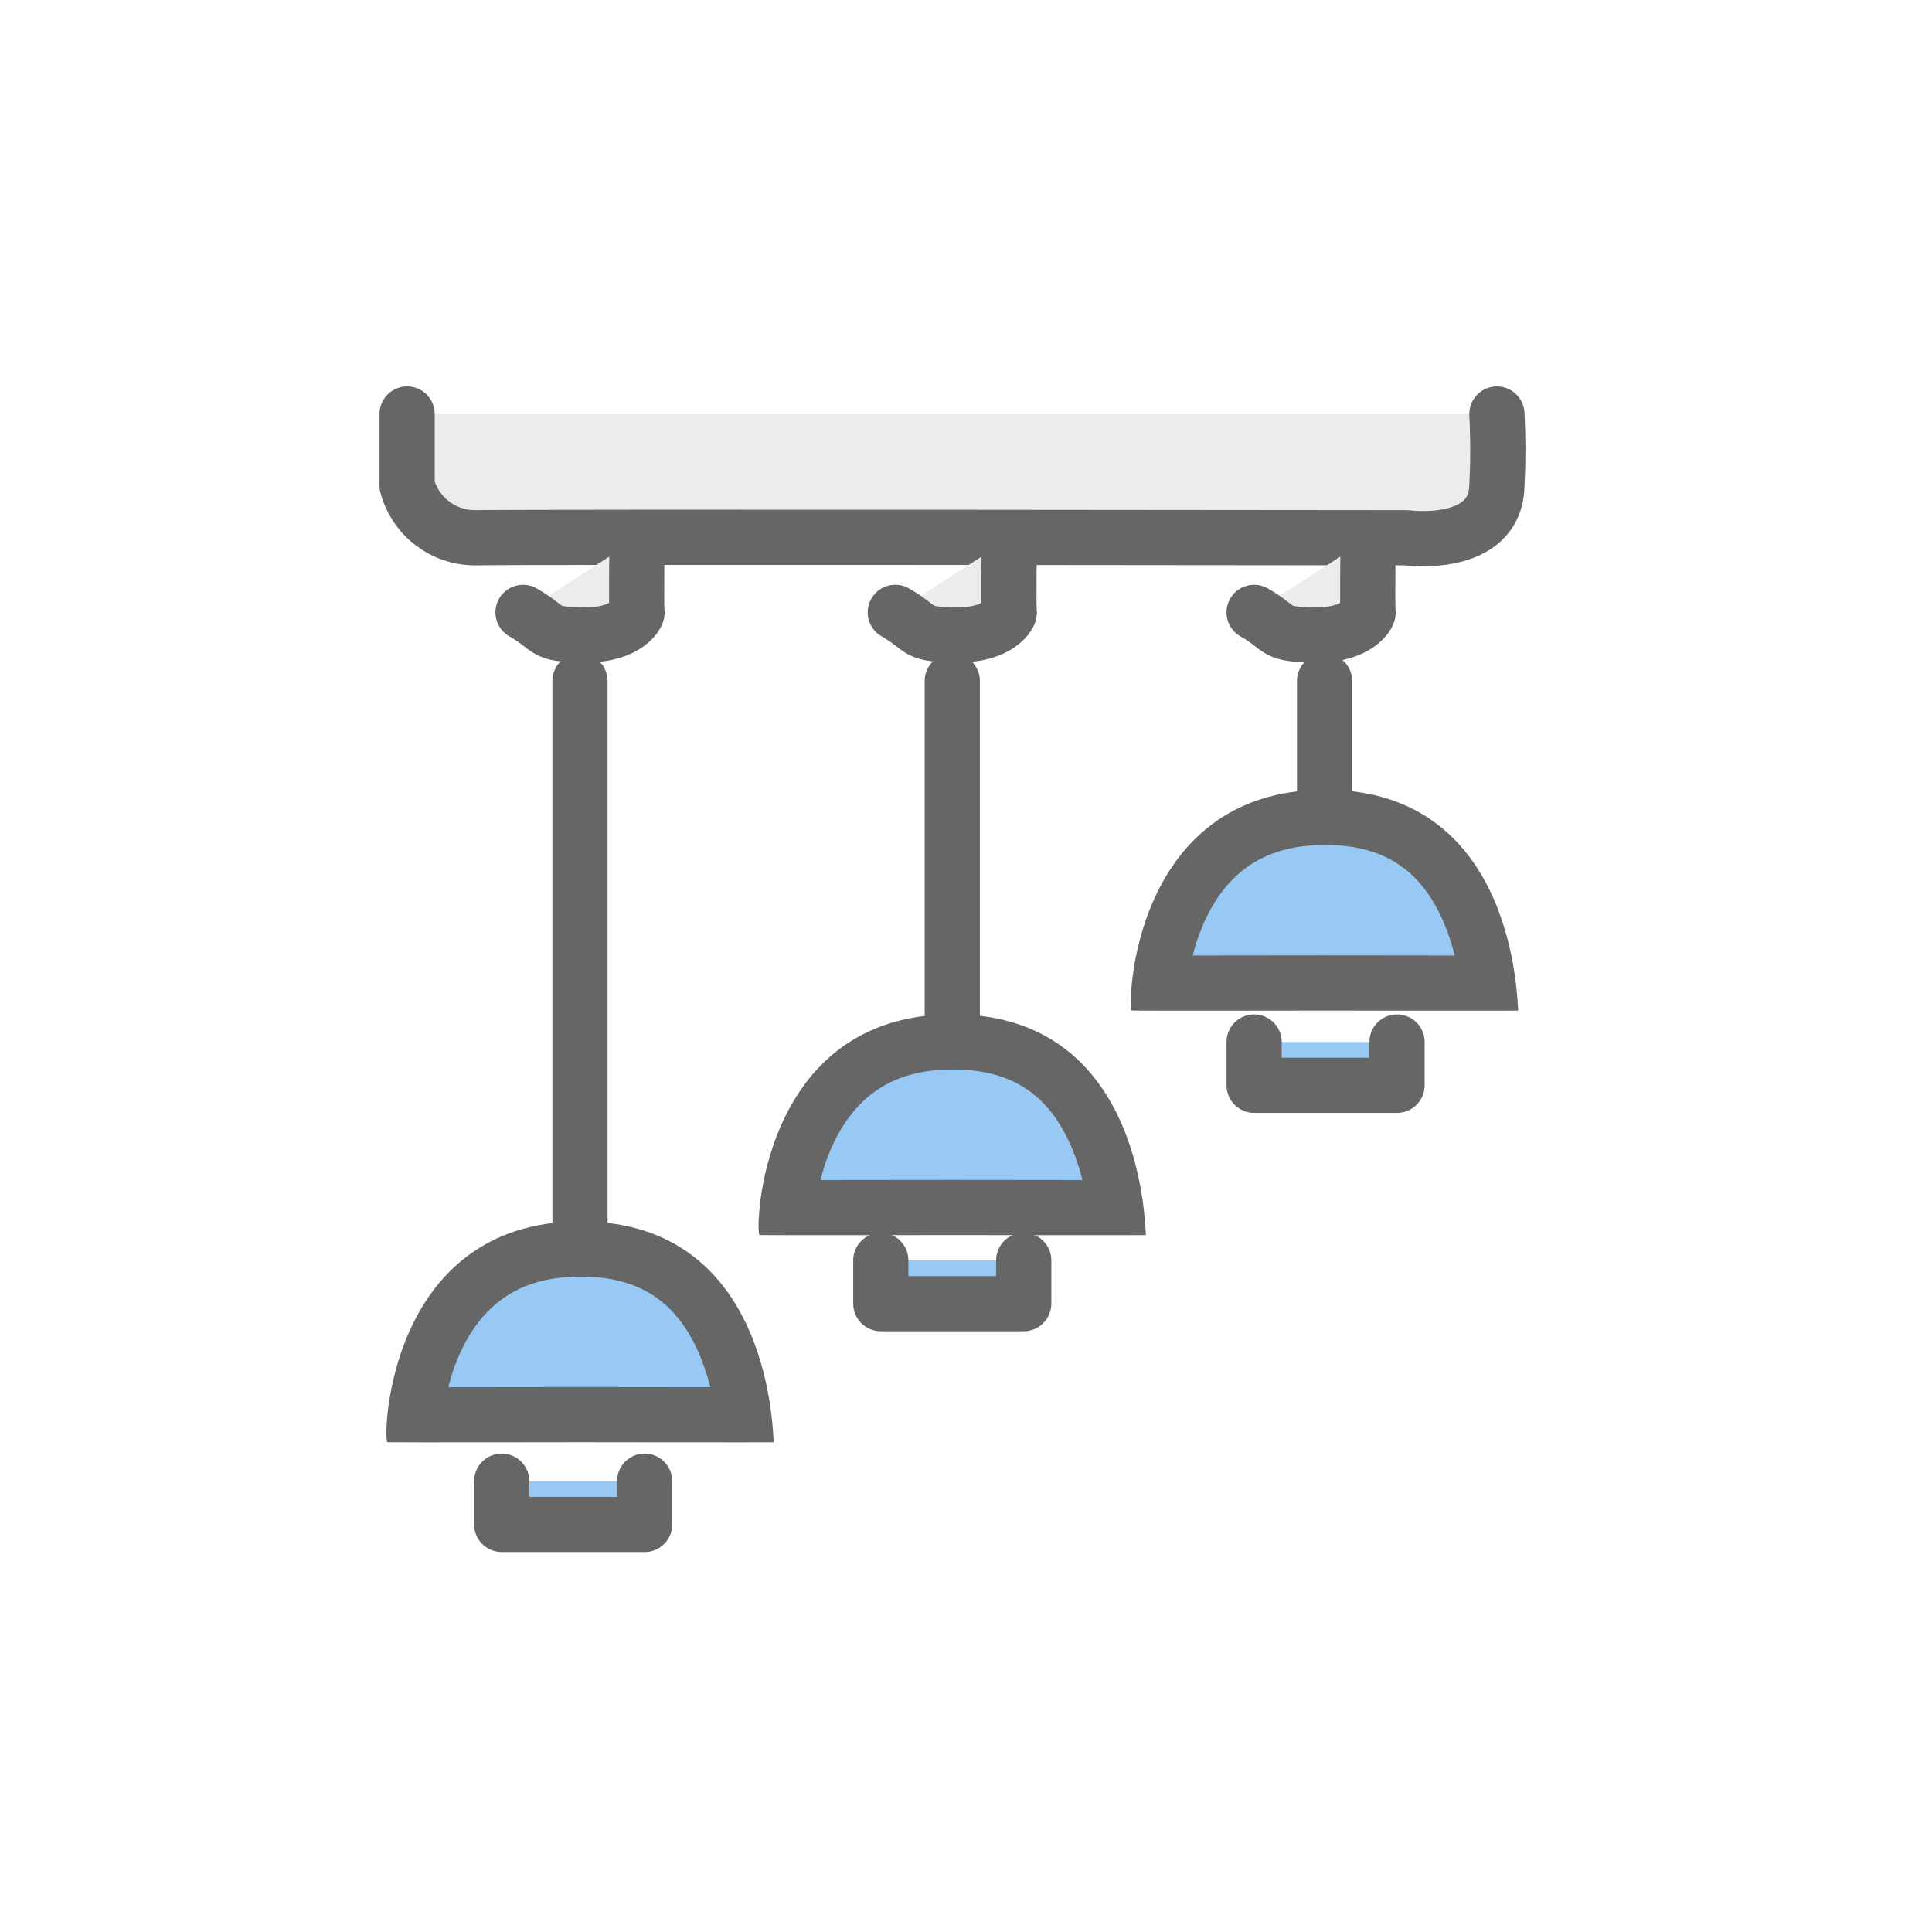
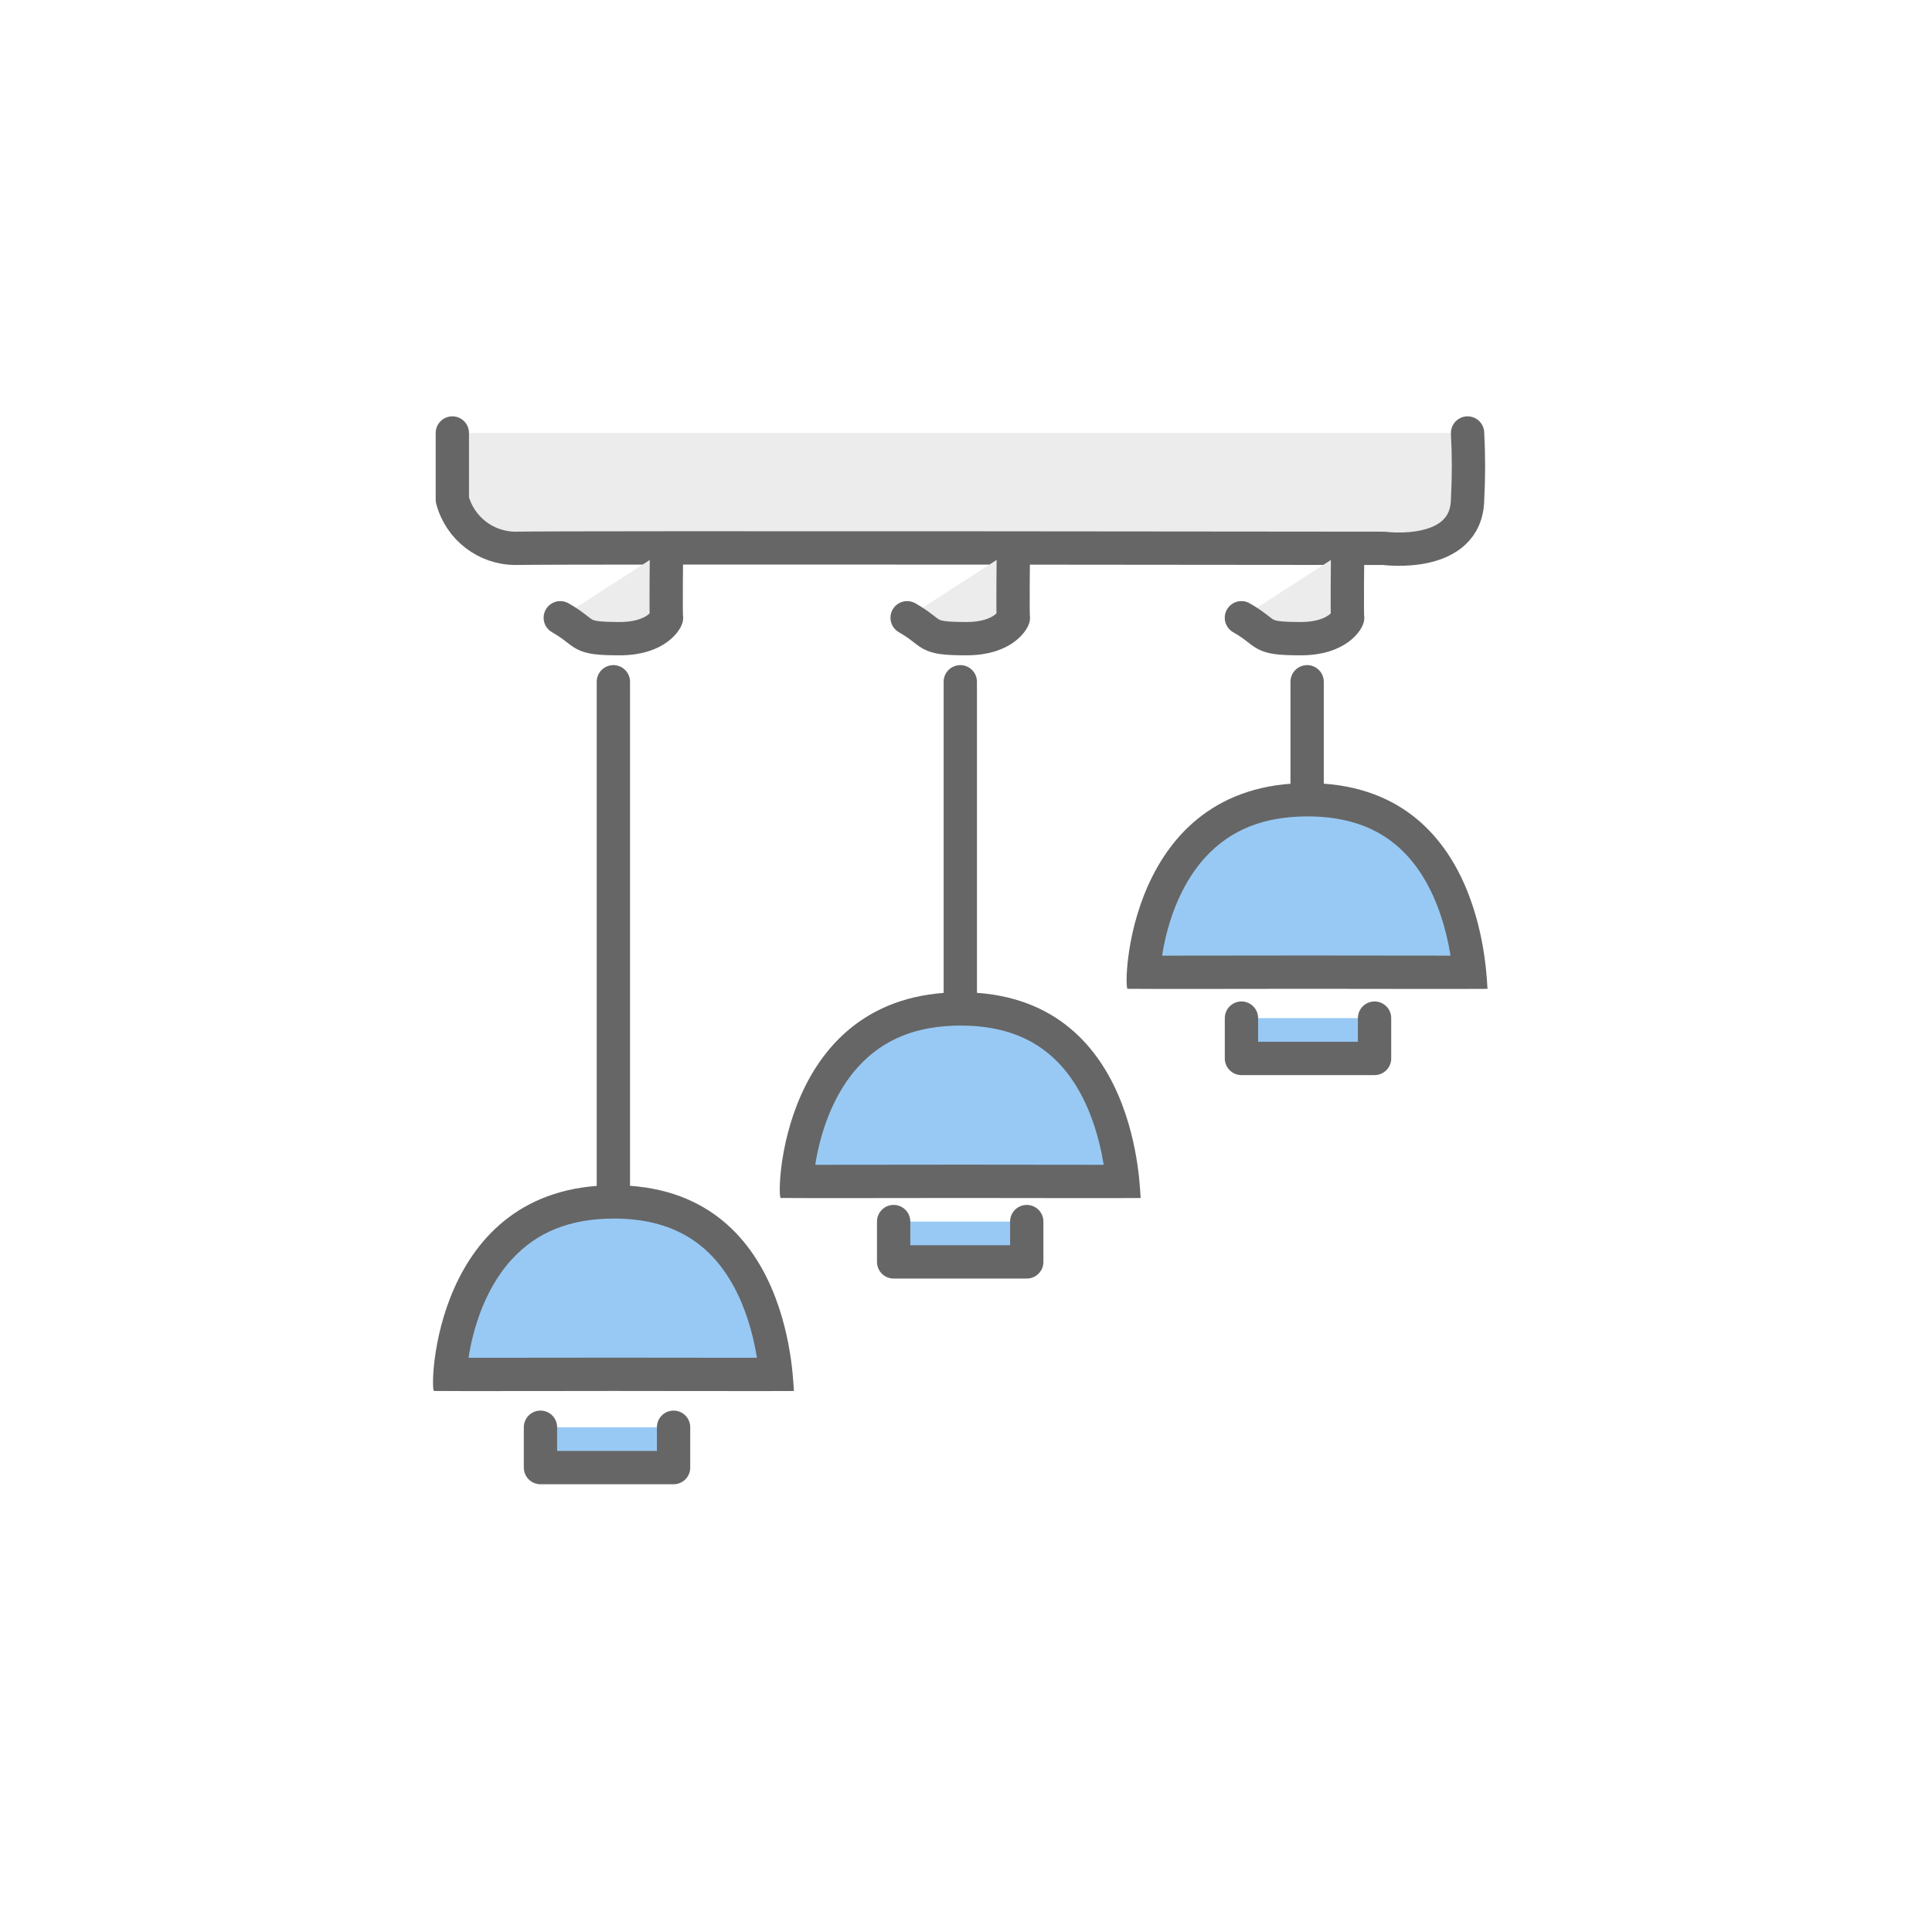
- <svg xmlns="http://www.w3.org/2000/svg" width="70" height="70" viewBox="0 0 70 70">
-   <g id="그룹_5504" data-name="그룹 5504" transform="translate(5375 11604)">
-     <rect id="사각형_2206" data-name="사각형 2206" width="70" height="70" transform="translate(-5375 -11604)" fill="none" />
-     <g id="그룹_5359" data-name="그룹 5359" transform="translate(17861.037 -21434.746)">
-       <path id="패스_3113" data-name="패스 3113" d="M-23221.287,9845.746v2.592a2.545,2.545,0,0,0,2.475,1.892c1.988-.039,33.744,0,33.744,0s3.217.438,3.266-1.892a25.034,25.034,0,0,0,0-2.592" fill="#ececec" stroke="#666" stroke-linecap="round" stroke-linejoin="round" stroke-width="2" />
-       <path id="패스_3114" data-name="패스 3114" d="M-23212.957,9850.263s-.031,2.637,0,2.669-.338.813-1.818.813c-1.672,0-1.221-.186-2.312-.812" fill="#ececec" stroke="#666" stroke-linecap="round" stroke-linejoin="round" stroke-width="2" />
-       <path id="패스_3115" data-name="패스 3115" d="M-23212.957,9850.263s-.031,2.637,0,2.669-.338.813-1.818.813c-1.672,0-1.221-.186-2.312-.812" transform="translate(13.488)" fill="#ececec" stroke="#666" stroke-linecap="round" stroke-linejoin="round" stroke-width="2" />
-       <path id="패스_3116" data-name="패스 3116" d="M-23212.957,9850.263s-.031,2.637,0,2.669-.338.813-1.818.813c-1.672,0-1.221-.186-2.312-.812" transform="translate(26.488)" fill="#ececec" stroke="#666" stroke-linecap="round" stroke-linejoin="round" stroke-width="2" />
-       <path id="패스_3117" data-name="패스 3117" d="M-23215.023,9855.42v20.08" fill="none" stroke="#666" stroke-linecap="round" stroke-width="2" />
-       <path id="패스_3118" data-name="패스 3118" d="M-23215.023,9855.42v12.08" transform="translate(13.489)" fill="none" stroke="#666" stroke-linecap="round" stroke-width="2" />
-       <path id="패스_3119" data-name="패스 3119" d="M-23215.023,9855.42v3.94" transform="translate(26.978)" fill="none" stroke="#666" stroke-linecap="round" stroke-width="2" />
-       <g id="패스_3120" data-name="패스 3120" transform="translate(-23222 9875)" fill="#98c9f4" stroke-linecap="round" stroke-linejoin="round">
-         <path d="M 12.206 7.005 C 10.156 7.005 7.033 7 7.002 7 C 6.968 7 3.94 7.005 1.89 7.005 C 1.53 7.005 1.239 7.005 1.005 7.004 C 1.124 5.949 1.538 4.096 2.773 2.722 C 3.8 1.579 5.222 1 7 1 C 8.292 1 9.392 1.306 10.27 1.909 C 10.985 2.4 11.575 3.103 12.025 3.997 C 12.338 4.621 12.718 5.614 12.903 7.005 C 12.708 7.005 12.478 7.005 12.206 7.005 Z" stroke="none" />
-         <path d="M 7 2 C 5.54 2 4.426 2.428 3.593 3.308 C 2.842 4.101 2.427 5.132 2.203 6.005 C 4.233 6.004 6.968 6 6.997 6 C 6.999 6 7.001 6 7.003 6 C 7.032 6 9.678 6.004 11.697 6.005 C 11.528 5.33 11.317 4.814 11.131 4.446 C 10.293 2.777 8.98 2 7 2 M 7 9.5367431640625e-07 C 14.053 9.5367431640625e-07 13.953 7.989 14 8 C 14.047 8.011 7 8 7 8 C 7 8 0.17 8.011 0 8 C -0.17 7.989 -0.053 9.5367431640625e-07 7 9.5367431640625e-07 Z" stroke="none" fill="#666" />
+ <svg xmlns="http://www.w3.org/2000/svg" width="116" height="116" viewBox="0 0 116 116">
+   <g id="그룹_5504" data-name="그룹 5504" transform="translate(0.473)">
+     <rect id="사각형_2206" data-name="사각형 2206" width="116" height="116" transform="translate(-0.473)" fill="none" />
+     <g id="그룹_5359" data-name="그룹 5359" transform="translate(25.526 25.998)">
+       <path id="패스_3113" data-name="패스 3113" d="M-23221.287,9845.746v4a3.928,3.928,0,0,0,3.814,2.924c3.074-.061,52.105,0,52.105,0s4.963.678,5.037-2.924a37.243,37.243,0,0,0,0-4" transform="translate(23222.447 -9845.746)" fill="#ececec" stroke="#666" stroke-linecap="round" stroke-linejoin="round" stroke-width="2" />
+       <path id="패스_3114" data-name="패스 3114" d="M-23210.713,9850.265s-.047,4.068,0,4.119c.029.03-.521,1.255-2.807,1.255-2.584,0-1.887-.288-3.572-1.255" transform="translate(23224.732 -9843.291)" fill="#ececec" stroke="#666" stroke-linecap="round" stroke-linejoin="round" stroke-width="2" />
+       <path id="패스_3115" data-name="패스 3115" d="M-23210.713,9850.265s-.047,4.068,0,4.119c.029.03-.521,1.255-2.807,1.255-2.584,0-1.887-.288-3.572-1.255" transform="translate(23245.559 -9843.291)" fill="#ececec" stroke="#666" stroke-linecap="round" stroke-linejoin="round" stroke-width="2" />
+       <path id="패스_3116" data-name="패스 3116" d="M-23210.713,9850.265s-.047,4.068,0,4.119c.029.03-.521,1.255-2.807,1.255-2.584,0-1.887-.288-3.572-1.255" transform="translate(23265.629 -9843.291)" fill="#ececec" stroke="#666" stroke-linecap="round" stroke-linejoin="round" stroke-width="2" />
+       <path id="패스_3117" data-name="패스 3117" d="M-23215.023,9855.42v31" transform="translate(23225.852 -9840.483)" fill="none" stroke="#666" stroke-linecap="round" stroke-width="2" />
+       <path id="패스_3118" data-name="패스 3118" d="M-23215.023,9855.42v18.65" transform="translate(23246.682 -9840.483)" fill="none" stroke="#666" stroke-linecap="round" stroke-width="2" />
+       <path id="패스_3119" data-name="패스 3119" d="M-23215.023,9855.42v6.084" transform="translate(23267.506 -9840.483)" fill="none" stroke="#666" stroke-linecap="round" stroke-width="2" />
+       <g id="패스_3120" data-name="패스 3120" transform="translate(0.037 45.166)" fill="#98c9f4" stroke-linecap="round" stroke-linejoin="round">
+         <path d="M 18.866 11.359 C 15.701 11.359 10.878 11.352 10.829 11.351 C 10.779 11.352 6.104 11.359 2.939 11.359 C 2.034 11.359 1.41 11.358 0.98 11.357 C 1.081 9.839 1.638 6.44 3.794 3.955 C 5.496 1.994 7.862 1 10.828 1 C 14.655 1 17.429 2.658 19.072 5.927 C 19.621 7.019 20.296 8.814 20.552 11.358 C 20.155 11.358 19.611 11.359 18.866 11.359 Z" stroke="none" />
+         <path d="M 10.828 2 C 8.211 2 6.204 2.801 4.693 4.45 C 3.376 5.886 2.708 7.707 2.378 8.981 C 2.25 9.477 2.159 9.944 2.095 10.359 C 2.345 10.359 2.624 10.359 2.939 10.359 C 6.103 10.359 10.778 10.352 10.825 10.351 C 10.827 10.351 10.829 10.351 10.831 10.351 C 10.879 10.352 15.702 10.359 18.866 10.359 C 19.062 10.359 19.244 10.359 19.413 10.359 C 19.117 8.544 18.607 7.228 18.178 6.376 C 16.698 3.431 14.294 2 10.828 2 M 10.828 1.9073486328125e-06 C 21.717 1.9073486328125e-06 21.563 12.335 21.635 12.351 C 21.708 12.368 10.828 12.351 10.828 12.351 C 10.828 12.351 0.283 12.368 0.02 12.351 C -0.242 12.335 -0.061 1.9073486328125e-06 10.828 1.9073486328125e-06 Z" stroke="none" fill="#666" />
      </g>
-       <g id="패스_3121" data-name="패스 3121" transform="translate(-23208.516 9867.495)" fill="#98c9f4" stroke-linecap="round" stroke-linejoin="round">
-         <path d="M 12.206 7.005 C 10.156 7.005 7.033 7 7.002 7 C 6.968 7 3.94 7.005 1.89 7.005 C 1.53 7.005 1.239 7.005 1.005 7.004 C 1.124 5.949 1.538 4.096 2.773 2.722 C 3.8 1.579 5.222 1 7 1 C 8.292 1 9.392 1.306 10.27 1.909 C 10.985 2.4 11.575 3.103 12.025 3.997 C 12.338 4.621 12.718 5.614 12.903 7.005 C 12.708 7.005 12.478 7.005 12.206 7.005 Z" stroke="none" />
-         <path d="M 7 2 C 5.54 2 4.426 2.428 3.593 3.308 C 2.842 4.101 2.427 5.132 2.203 6.005 C 4.233 6.004 6.968 6 6.997 6 C 6.999 6 7.001 6 7.003 6 C 7.032 6 9.678 6.004 11.697 6.005 C 11.528 5.33 11.317 4.814 11.131 4.446 C 10.293 2.777 8.98 2 7 2 M 7 9.5367431640625e-07 C 14.053 9.5367431640625e-07 13.953 7.989 14 8 C 14.047 8.011 7 8 7 8 C 7 8 0.17 8.011 0 8 C -0.17 7.989 -0.053 9.5367431640625e-07 7 9.5367431640625e-07 Z" stroke="none" fill="#666" />
+       <g id="패스_3121" data-name="패스 3121" transform="translate(20.856 33.579)" fill="#98c9f4" stroke-linecap="round" stroke-linejoin="round">
+         <path d="M 18.866 11.359 C 15.701 11.359 10.878 11.352 10.829 11.351 C 10.779 11.352 6.104 11.359 2.939 11.359 C 2.034 11.359 1.41 11.358 0.98 11.357 C 1.081 9.839 1.638 6.44 3.794 3.955 C 5.496 1.994 7.862 1 10.828 1 C 14.655 1 17.429 2.658 19.072 5.927 C 19.621 7.019 20.296 8.814 20.552 11.358 C 20.155 11.358 19.611 11.359 18.866 11.359 Z" stroke="none" />
+         <path d="M 10.828 2 C 8.211 2 6.204 2.801 4.693 4.45 C 3.376 5.886 2.708 7.707 2.378 8.981 C 2.25 9.477 2.159 9.944 2.095 10.359 C 2.345 10.359 2.624 10.359 2.939 10.359 C 6.103 10.359 10.778 10.352 10.825 10.351 C 10.827 10.351 10.829 10.351 10.831 10.351 C 10.879 10.352 15.702 10.359 18.866 10.359 C 19.062 10.359 19.244 10.359 19.413 10.359 C 19.117 8.544 18.607 7.228 18.178 6.376 C 16.698 3.431 14.294 2 10.828 2 M 10.828 1.9073486328125e-06 C 21.717 1.9073486328125e-06 21.563 12.335 21.635 12.351 C 21.708 12.368 10.828 12.351 10.828 12.351 C 10.828 12.351 0.283 12.368 0.02 12.351 C -0.242 12.335 -0.061 1.9073486328125e-06 10.828 1.9073486328125e-06 Z" stroke="none" fill="#666" />
      </g>
-       <g id="패스_3122" data-name="패스 3122" transform="translate(-23195.027 9859.36)" fill="#98c9f4" stroke-linecap="round" stroke-linejoin="round">
-         <path d="M 12.206 7.005 C 10.156 7.005 7.033 7 7.002 7 C 6.968 7 3.94 7.005 1.89 7.005 C 1.53 7.005 1.239 7.005 1.005 7.004 C 1.124 5.949 1.538 4.096 2.773 2.722 C 3.8 1.579 5.222 1 7 1 C 8.292 1 9.392 1.306 10.27 1.909 C 10.985 2.4 11.575 3.103 12.025 3.997 C 12.338 4.621 12.718 5.614 12.903 7.005 C 12.708 7.005 12.478 7.005 12.206 7.005 Z" stroke="none" />
-         <path d="M 7 2 C 5.54 2 4.426 2.428 3.593 3.308 C 2.842 4.101 2.427 5.132 2.203 6.005 C 4.233 6.004 6.968 6 6.997 6 C 6.999 6 7.001 6 7.003 6 C 7.032 6 9.678 6.004 11.697 6.005 C 11.528 5.33 11.317 4.814 11.131 4.446 C 10.293 2.777 8.98 2 7 2 M 7 9.5367431640625e-07 C 14.053 9.5367431640625e-07 13.953 7.989 14 8 C 14.047 8.011 7 8 7 8 C 7 8 0.17 8.011 0 8 C -0.17 7.989 -0.053 9.5367431640625e-07 7 9.5367431640625e-07 Z" stroke="none" fill="#666" />
+       <g id="패스_3122" data-name="패스 3122" transform="translate(41.681 21.02)" fill="#98c9f4" stroke-linecap="round" stroke-linejoin="round">
+         <path d="M 18.866 11.359 C 15.701 11.359 10.878 11.352 10.829 11.351 C 10.779 11.352 6.104 11.359 2.939 11.359 C 2.034 11.359 1.41 11.358 0.98 11.357 C 1.081 9.839 1.638 6.44 3.794 3.955 C 5.496 1.994 7.862 1 10.828 1 C 14.655 1 17.429 2.658 19.072 5.927 C 19.621 7.019 20.296 8.814 20.552 11.358 C 20.155 11.358 19.611 11.359 18.866 11.359 Z" stroke="none" />
+         <path d="M 10.828 2 C 8.211 2 6.204 2.801 4.693 4.45 C 3.376 5.886 2.708 7.707 2.378 8.981 C 2.25 9.477 2.159 9.944 2.095 10.359 C 2.345 10.359 2.624 10.359 2.939 10.359 C 6.103 10.359 10.778 10.352 10.825 10.351 C 10.827 10.351 10.829 10.351 10.831 10.351 C 10.879 10.352 15.702 10.359 18.866 10.359 C 19.062 10.359 19.244 10.359 19.413 10.359 C 19.117 8.544 18.607 7.228 18.178 6.376 C 16.698 3.431 14.294 2 10.828 2 M 10.828 1.9073486328125e-06 C 21.717 1.9073486328125e-06 21.563 12.335 21.635 12.351 C 21.708 12.368 10.828 12.351 10.828 12.351 C 10.828 12.351 0.283 12.368 0.02 12.351 C -0.242 12.335 -0.061 1.9073486328125e-06 10.828 1.9073486328125e-06 Z" stroke="none" fill="#666" />
      </g>
-       <path id="패스_3123" data-name="패스 3123" d="M-23217.859,9884.412v1.568h5.178v-1.568" fill="#98c9f4" stroke="#666" stroke-linecap="round" stroke-linejoin="round" stroke-width="2" />
-       <path id="패스_3124" data-name="패스 3124" d="M-23217.859,9884.412v1.568h5.178v-1.568" transform="translate(13.735 -8)" fill="#98c9f4" stroke="#666" stroke-linecap="round" stroke-linejoin="round" stroke-width="2" />
-       <path id="패스_3125" data-name="패스 3125" d="M-23217.859,9884.412v1.568h5.178v-1.568" transform="translate(27.261 -15.912)" fill="#98c9f4" stroke="#666" stroke-linecap="round" stroke-linejoin="round" stroke-width="2" />
+       <path id="패스_3123" data-name="패스 3123" d="M-23217.859,9884.412v2.422h7.992v-2.422" transform="translate(23224.311 -9824.716)" fill="#98c9f4" stroke="#666" stroke-linecap="round" stroke-linejoin="round" stroke-width="2" />
+       <path id="패스_3124" data-name="패스 3124" d="M-23217.859,9884.412v2.422h7.992v-2.422" transform="translate(23245.516 -9837.065)" fill="#98c9f4" stroke="#666" stroke-linecap="round" stroke-linejoin="round" stroke-width="2" />
+       <path id="패스_3125" data-name="패스 3125" d="M-23217.859,9884.412v2.422h7.992v-2.422" transform="translate(23266.398 -9849.281)" fill="#98c9f4" stroke="#666" stroke-linecap="round" stroke-linejoin="round" stroke-width="2" />
    </g>
  </g>
</svg>
